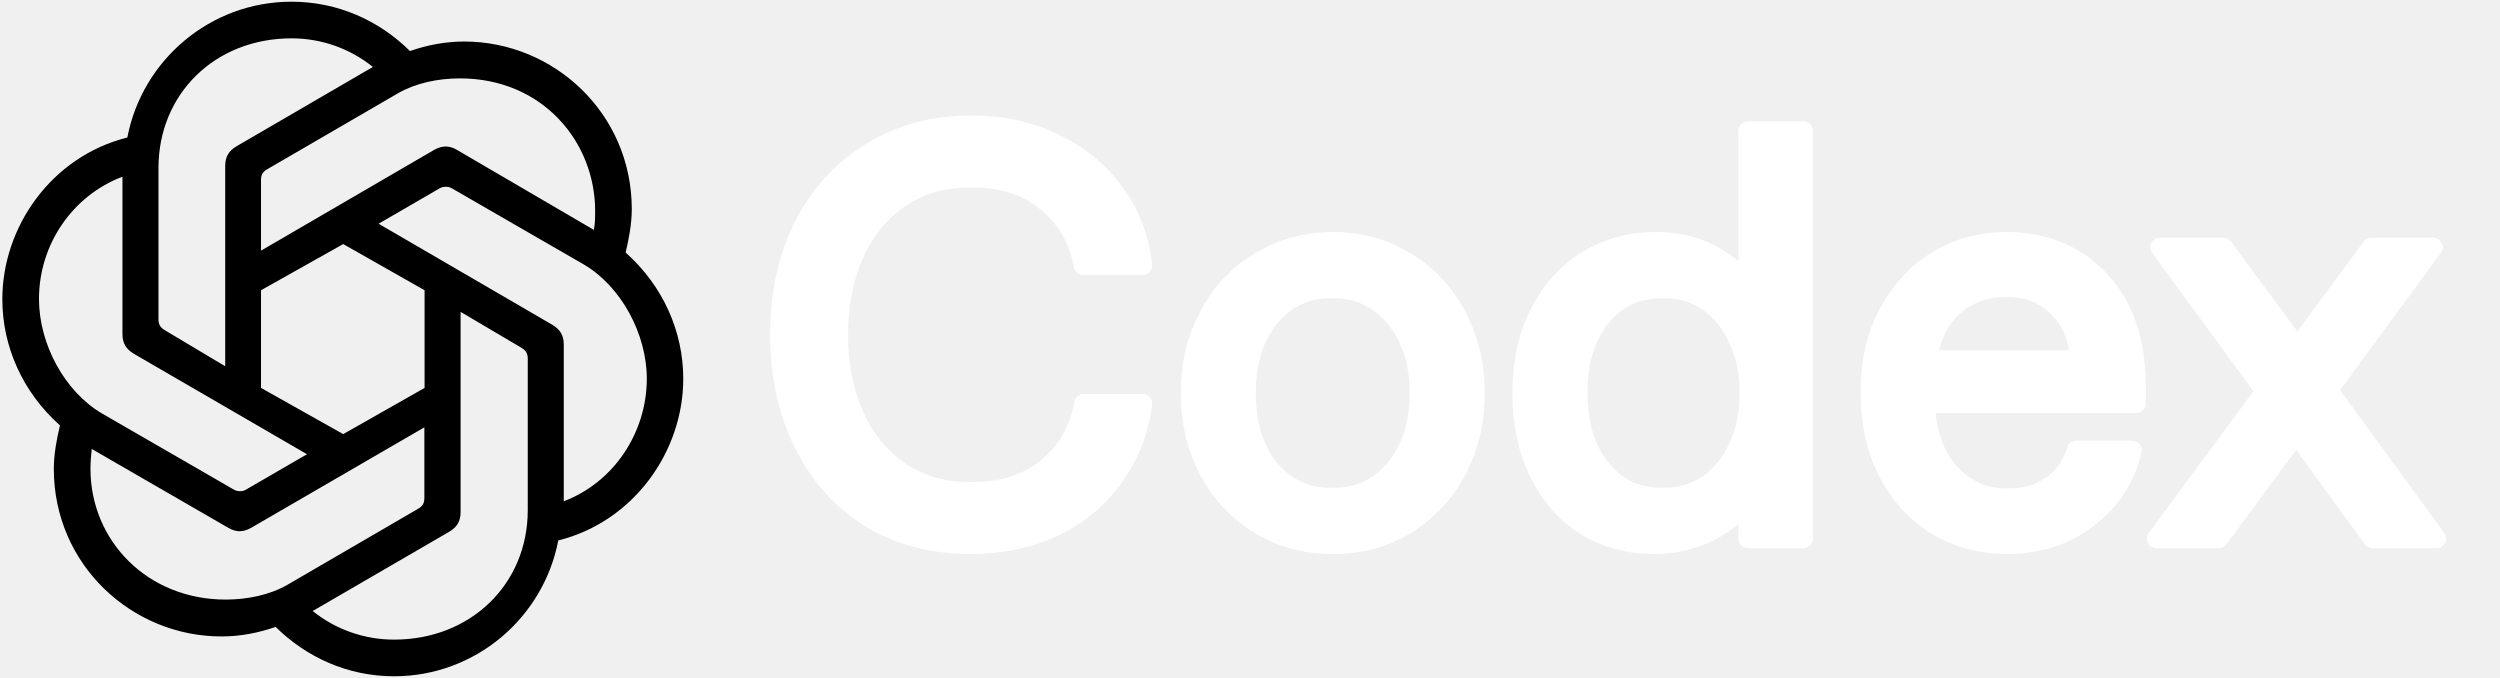
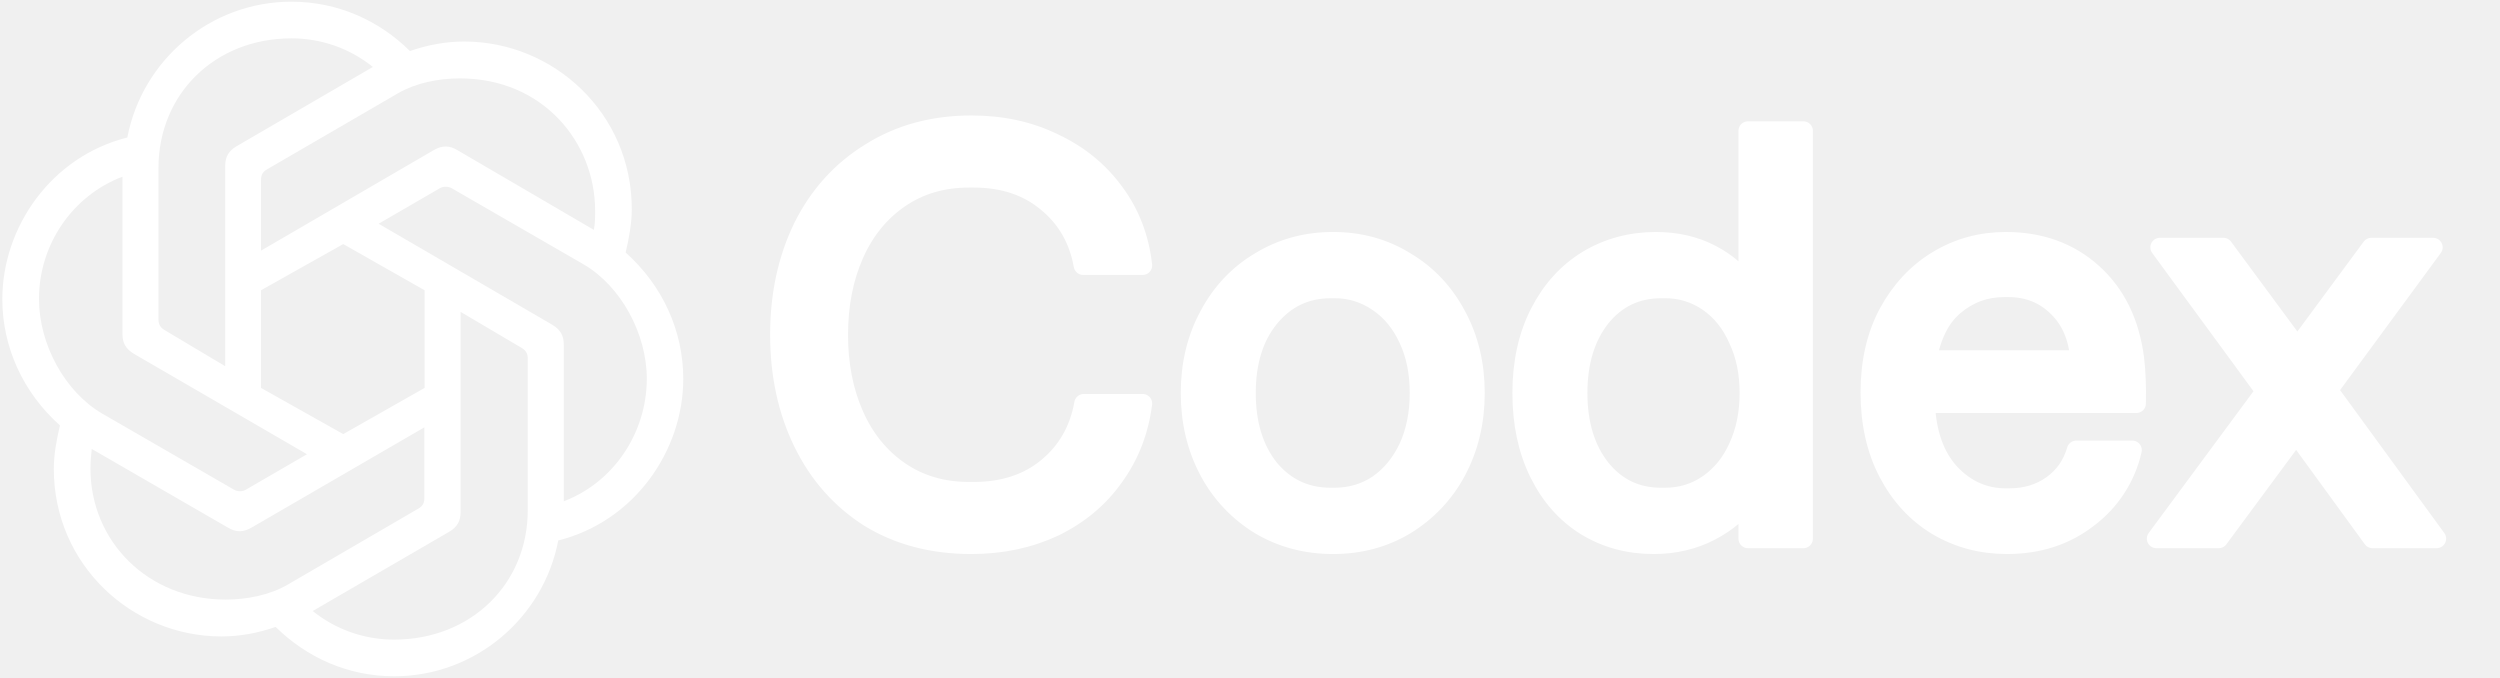
<svg xmlns="http://www.w3.org/2000/svg" version="1.1" id="Layer_1" x="0px" y="0px" viewBox="0 0 1180 320" style="enable-background:new 0 0 1180 320;" xml:space="preserve">
  <g id="openai" display="none">
    <path d="M444.7,68.2c-47.3,0-86.1,38.7-86.1,86.1s38.7,86.1,86.1,86.1s86.1-38.5,86.1-86.1S492.2,68.2,444.7,68.2z M444.7,209.5  c-29.4,0-53.1-24.1-53.1-55.2S415.3,99,444.7,99c29.4,0,53.1,24.1,53.1,55.2S474.1,209.5,444.7,209.5z" />
    <path d="M617.7,116c-15.5,0-30.6,6.2-38.5,16.7v-14.3h-31.1v167.3h31.1v-60.5c7.9,9.8,22.5,15.1,38.5,15.1  c33.5,0,59.8-26.3,59.8-62.2S651.2,116,617.7,116z M612.5,213.3c-17.7,0-33.5-13.9-33.5-35.1s15.8-35.1,33.5-35.1  c17.7,0,33.5,13.9,33.5,35.1S630.2,213.3,612.5,213.3z" />
    <path d="M750.6,116c-33.9,0-60.7,26.5-60.7,62.2s23.4,62.2,61.7,62.2c31.3,0,51.4-18.9,57.6-40.2h-30.4  c-3.8,8.8-14.6,15.1-27.5,15.1c-16,0-28.2-11.2-31.1-27.3h90.4v-12.2C810.6,143.2,787.9,116,750.6,116z M720.5,165.9  c3.3-15.1,15.8-24.9,30.8-24.9c16,0,28.2,10.5,29.6,24.9H720.5z" />
    <path d="M893.3,116c-13.9,0-28.4,6.2-35.1,16.5v-14.1h-31.1v119.5h31.1v-64.3c0-18.6,10-30.8,26.3-30.8c15.1,0,23.2,11.5,23.2,27.5  v67.6h31.1v-72.7C938.8,135.6,920.6,116,893.3,116z" />
    <path d="M1018.3,70.6l-67.6,167.3h33.2l14.3-36.6h77l14.3,36.6h33.7l-67.2-167.3H1018.3z M1009,173.6l27.7-70l27.5,70H1009z" />
    <path d="M1167.5,70.6H1136v167.3h31.6V70.6z" />
  </g>
-   <g id="icon">
+   <g id="icon" fill="#FFFFFF">
    <path id="mark" d="M123.2,118.3V85c0-2.2,0.6-3.8,2.9-5.1L187.9,44c8.3-4.8,18.9-7,29.2-7c39.1,0,63.8,30.1,63.8,62.5  c0,2.6,0,6.1-0.6,9l-64.7-37.8c-3.2-1.9-6.7-2.2-10.6,0L123.2,118.3z M266.1,236.6v-74c0-4.2-1.6-7-5.4-9.3l-82-47.7l28.8-16.7  c1.6-1,4.2-1,5.8,0l62.2,35.9c17.6,10.3,29.8,32.7,29.8,54.1C305.2,204.2,289.8,227.6,266.1,236.6z M106.2,172.8l-28.5-17  c-2.2-1.3-2.9-2.9-2.9-5.1V79.3c0-34.9,26.6-61.2,62.8-61.2c14.1,0,27.6,4.8,38.4,13.5L111.7,69c-3.8,2.2-5.4,5.1-5.4,9.3V172.8z   M162,204.9l-38.8-21.8v-46.1l38.8-21.8l38.4,21.8v46.1L162,204.9z M186,301.9c-14.1,0-27.6-4.8-38.4-13.5L212,251  c3.8-2.2,5.4-5.1,5.4-9.3v-94.5l28.8,17c2.2,1.3,2.9,2.9,2.9,5.1v71.5C249.1,275.7,222.2,301.9,186,301.9z M110.4,231.1l-62.2-35.9  c-17.6-10.3-29.8-32.7-29.8-54.1c0-25.6,15.7-48.7,39.4-57.7v74.3c0,4.2,1.6,7,5.4,9.3l81.7,47.4l-28.8,16.7  C114.6,232.1,112,232.1,110.4,231.1z M106.5,283c-36.8,0-63.8-27.6-63.8-61.8c0-3.2,0.3-6.4,0.6-9.3l64.4,37.2c3.8,2.2,7,2.2,10.9,0  l81.7-47.4V235c0,2.2-0.6,3.8-2.9,5.1L135.7,276C127.4,280.8,116.8,283,106.5,283z M186,319.2c38.4,0,70.5-27.6,77.5-64.1  c35.9-9,59-42.3,59-76.3c0-22.4-9.6-43.9-27.2-59.6c1.6-6.7,2.9-13.8,2.9-20.5c0-45.2-36.8-79.1-79.1-79.1c-8.7,0-17.3,1.6-25.6,4.5  C179,9.7,159.4,0.8,137.6,0.8c-38.4,0-70.5,27.6-77.5,64.1c-35.9,9-59,42.3-59,76.3c0,22.4,9.6,43.9,27.2,59.6  c-1.6,6.7-2.9,13.8-2.9,20.5c0,45.2,36.8,79.1,79.1,79.1c8.7,0,17.3-1.6,25.6-4.5C144.7,310.3,164.2,319.2,186,319.2z" />
  </g>
  <g id="codex" transform="translate(350 50) scale(9)">
    <path fill="#FFFFFF" stroke="#FFFFFF" stroke-width="1" stroke-linejoin="round" d="M79.915 14.964l-5.53-7.548h3.33l3.88 5.256 3.88-5.256h3.24l-5.5 7.486 5.683 7.792h-3.361l-4.003-5.5-4.064 5.5H74.2l5.715-7.73zM66.368 23c-1.345 0-2.567-.326-3.667-.978-1.08-.652-1.935-1.579-2.567-2.78-.631-1.203-.947-2.608-.947-4.217 0-1.59.316-2.974.947-4.156.652-1.202 1.518-2.129 2.597-2.78 1.08-.652 2.272-.978 3.575-.978 1.813 0 3.33.55 4.553 1.65 1.222 1.1 1.956 2.597 2.2 4.491.082.693.112 1.477.092 2.353H62.09c.06 1.548.489 2.76 1.283 3.636.815.876 1.793 1.314 2.933 1.314h.184c.855 0 1.599-.224 2.23-.672.632-.448 1.06-1.06 1.284-1.833h2.933a6.147 6.147 0 01-2.322 3.575C69.433 22.54 68.018 23 66.368 23zm3.819-9.687c-.082-1.16-.469-2.077-1.161-2.75-.693-.692-1.558-1.038-2.597-1.038h-.214c-.978 0-1.844.315-2.597.947-.734.611-1.212 1.558-1.437 2.841h8.006zM47.834 23c-1.324 0-2.516-.326-3.575-.978-1.039-.652-1.854-1.579-2.444-2.78-.591-1.202-.887-2.598-.887-4.187 0-1.588.306-2.984.917-4.186.611-1.201 1.446-2.128 2.506-2.78 1.08-.652 2.281-.978 3.605-.978 1.08 0 2.047.224 2.903.672.855.449 1.497 1.019 1.925 1.711V1.306h2.903v21.388h-2.903v-2.108c-.408.672-1.06 1.242-1.956 1.711-.896.469-1.894.703-2.994.703zm.58-2.475c.856 0 1.62-.234 2.292-.703.672-.468 1.192-1.11 1.558-1.925.387-.835.58-1.782.58-2.841 0-1.06-.193-1.997-.58-2.812-.366-.835-.886-1.487-1.558-1.955a3.911 3.911 0 00-2.292-.703h-.183c-1.304 0-2.363.51-3.178 1.528-.794 1.018-1.191 2.332-1.191 3.941 0 1.61.397 2.924 1.191 3.942.815 1.019 1.874 1.528 3.178 1.528h.183zM31.022 23c-1.406 0-2.679-.337-3.82-1.009a7.367 7.367 0 01-2.688-2.841c-.652-1.223-.978-2.587-.978-4.095 0-1.507.326-2.862.978-4.064.651-1.222 1.548-2.17 2.688-2.841 1.141-.693 2.414-1.04 3.82-1.04 1.405 0 2.668.347 3.789 1.04 1.14.672 2.037 1.62 2.688 2.841.652 1.202.978 2.557.978 4.064 0 1.508-.326 2.872-.977 4.095a7.367 7.367 0 01-2.69 2.841C33.69 22.663 32.428 23 31.023 23zm.06-2.476c.857 0 1.62-.224 2.293-.672.672-.468 1.201-1.11 1.589-1.925.386-.835.58-1.792.58-2.872 0-1.08-.194-2.027-.58-2.841-.388-.836-.917-1.477-1.59-1.925a3.911 3.911 0 00-2.291-.703H30.9c-1.304 0-2.373.51-3.209 1.528-.814.998-1.222 2.312-1.222 3.941 0 1.63.407 2.954 1.222 3.972.835.998 1.905 1.497 3.209 1.497h.183zM12.053 23c-2.037 0-3.82-.469-5.348-1.406-1.507-.957-2.668-2.271-3.483-3.941S2 14.098 2 12c0-2.098.407-3.982 1.222-5.653.835-1.67 2.017-2.974 3.545-3.91C8.294 1.478 10.057 1 12.053 1c1.609 0 3.055.316 4.338.947 1.304.611 2.363 1.477 3.178 2.597.815 1.1 1.304 2.374 1.467 3.82h-3.117c-.244-1.365-.876-2.465-1.894-3.3-1.019-.856-2.302-1.283-3.85-1.283h-.245c-1.385 0-2.597.356-3.636 1.069-1.039.713-1.833 1.69-2.383 2.933-.55 1.243-.825 2.648-.825 4.217 0 1.568.275 2.974.825 4.216.55 1.243 1.344 2.22 2.383 2.934 1.04.713 2.251 1.07 3.636 1.07h.245c1.548 0 2.831-.418 3.85-1.254 1.039-.855 1.68-1.976 1.925-3.36h3.086c-.184 1.446-.683 2.729-1.497 3.85-.795 1.12-1.844 1.996-3.148 2.627-1.303.611-2.75.917-4.338.917z">
		</path>
  </g>
</svg>
